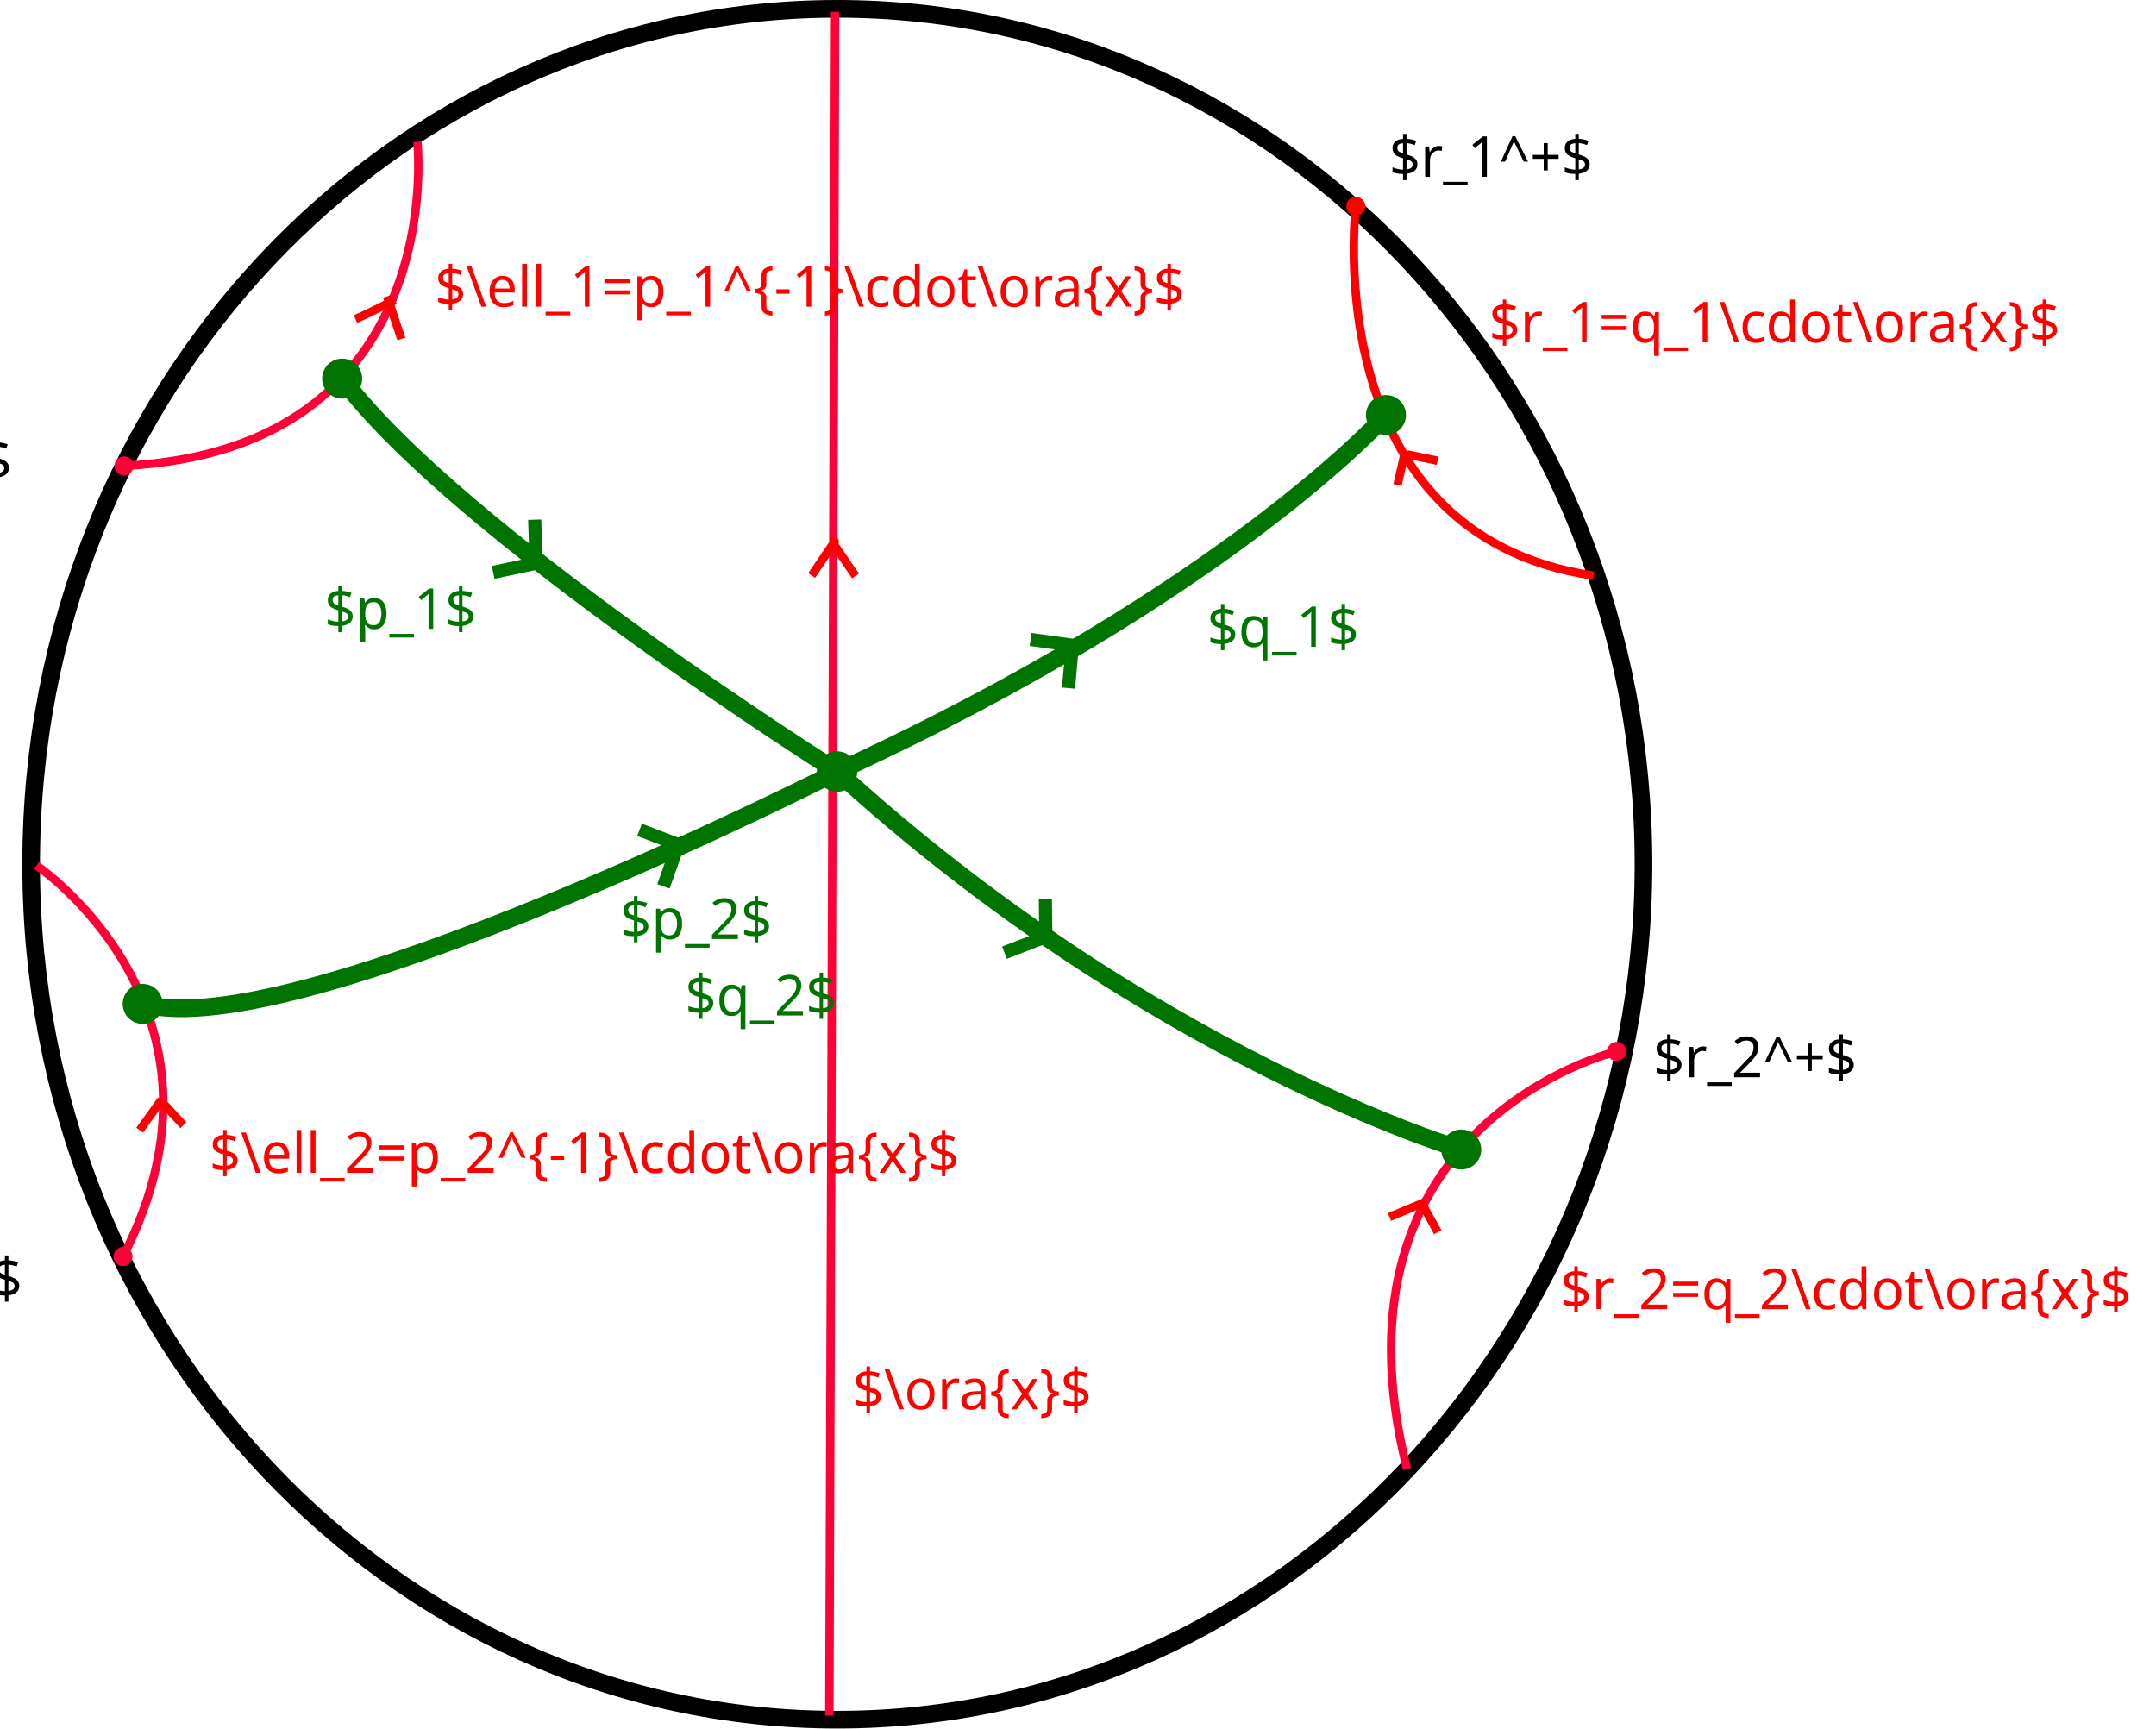
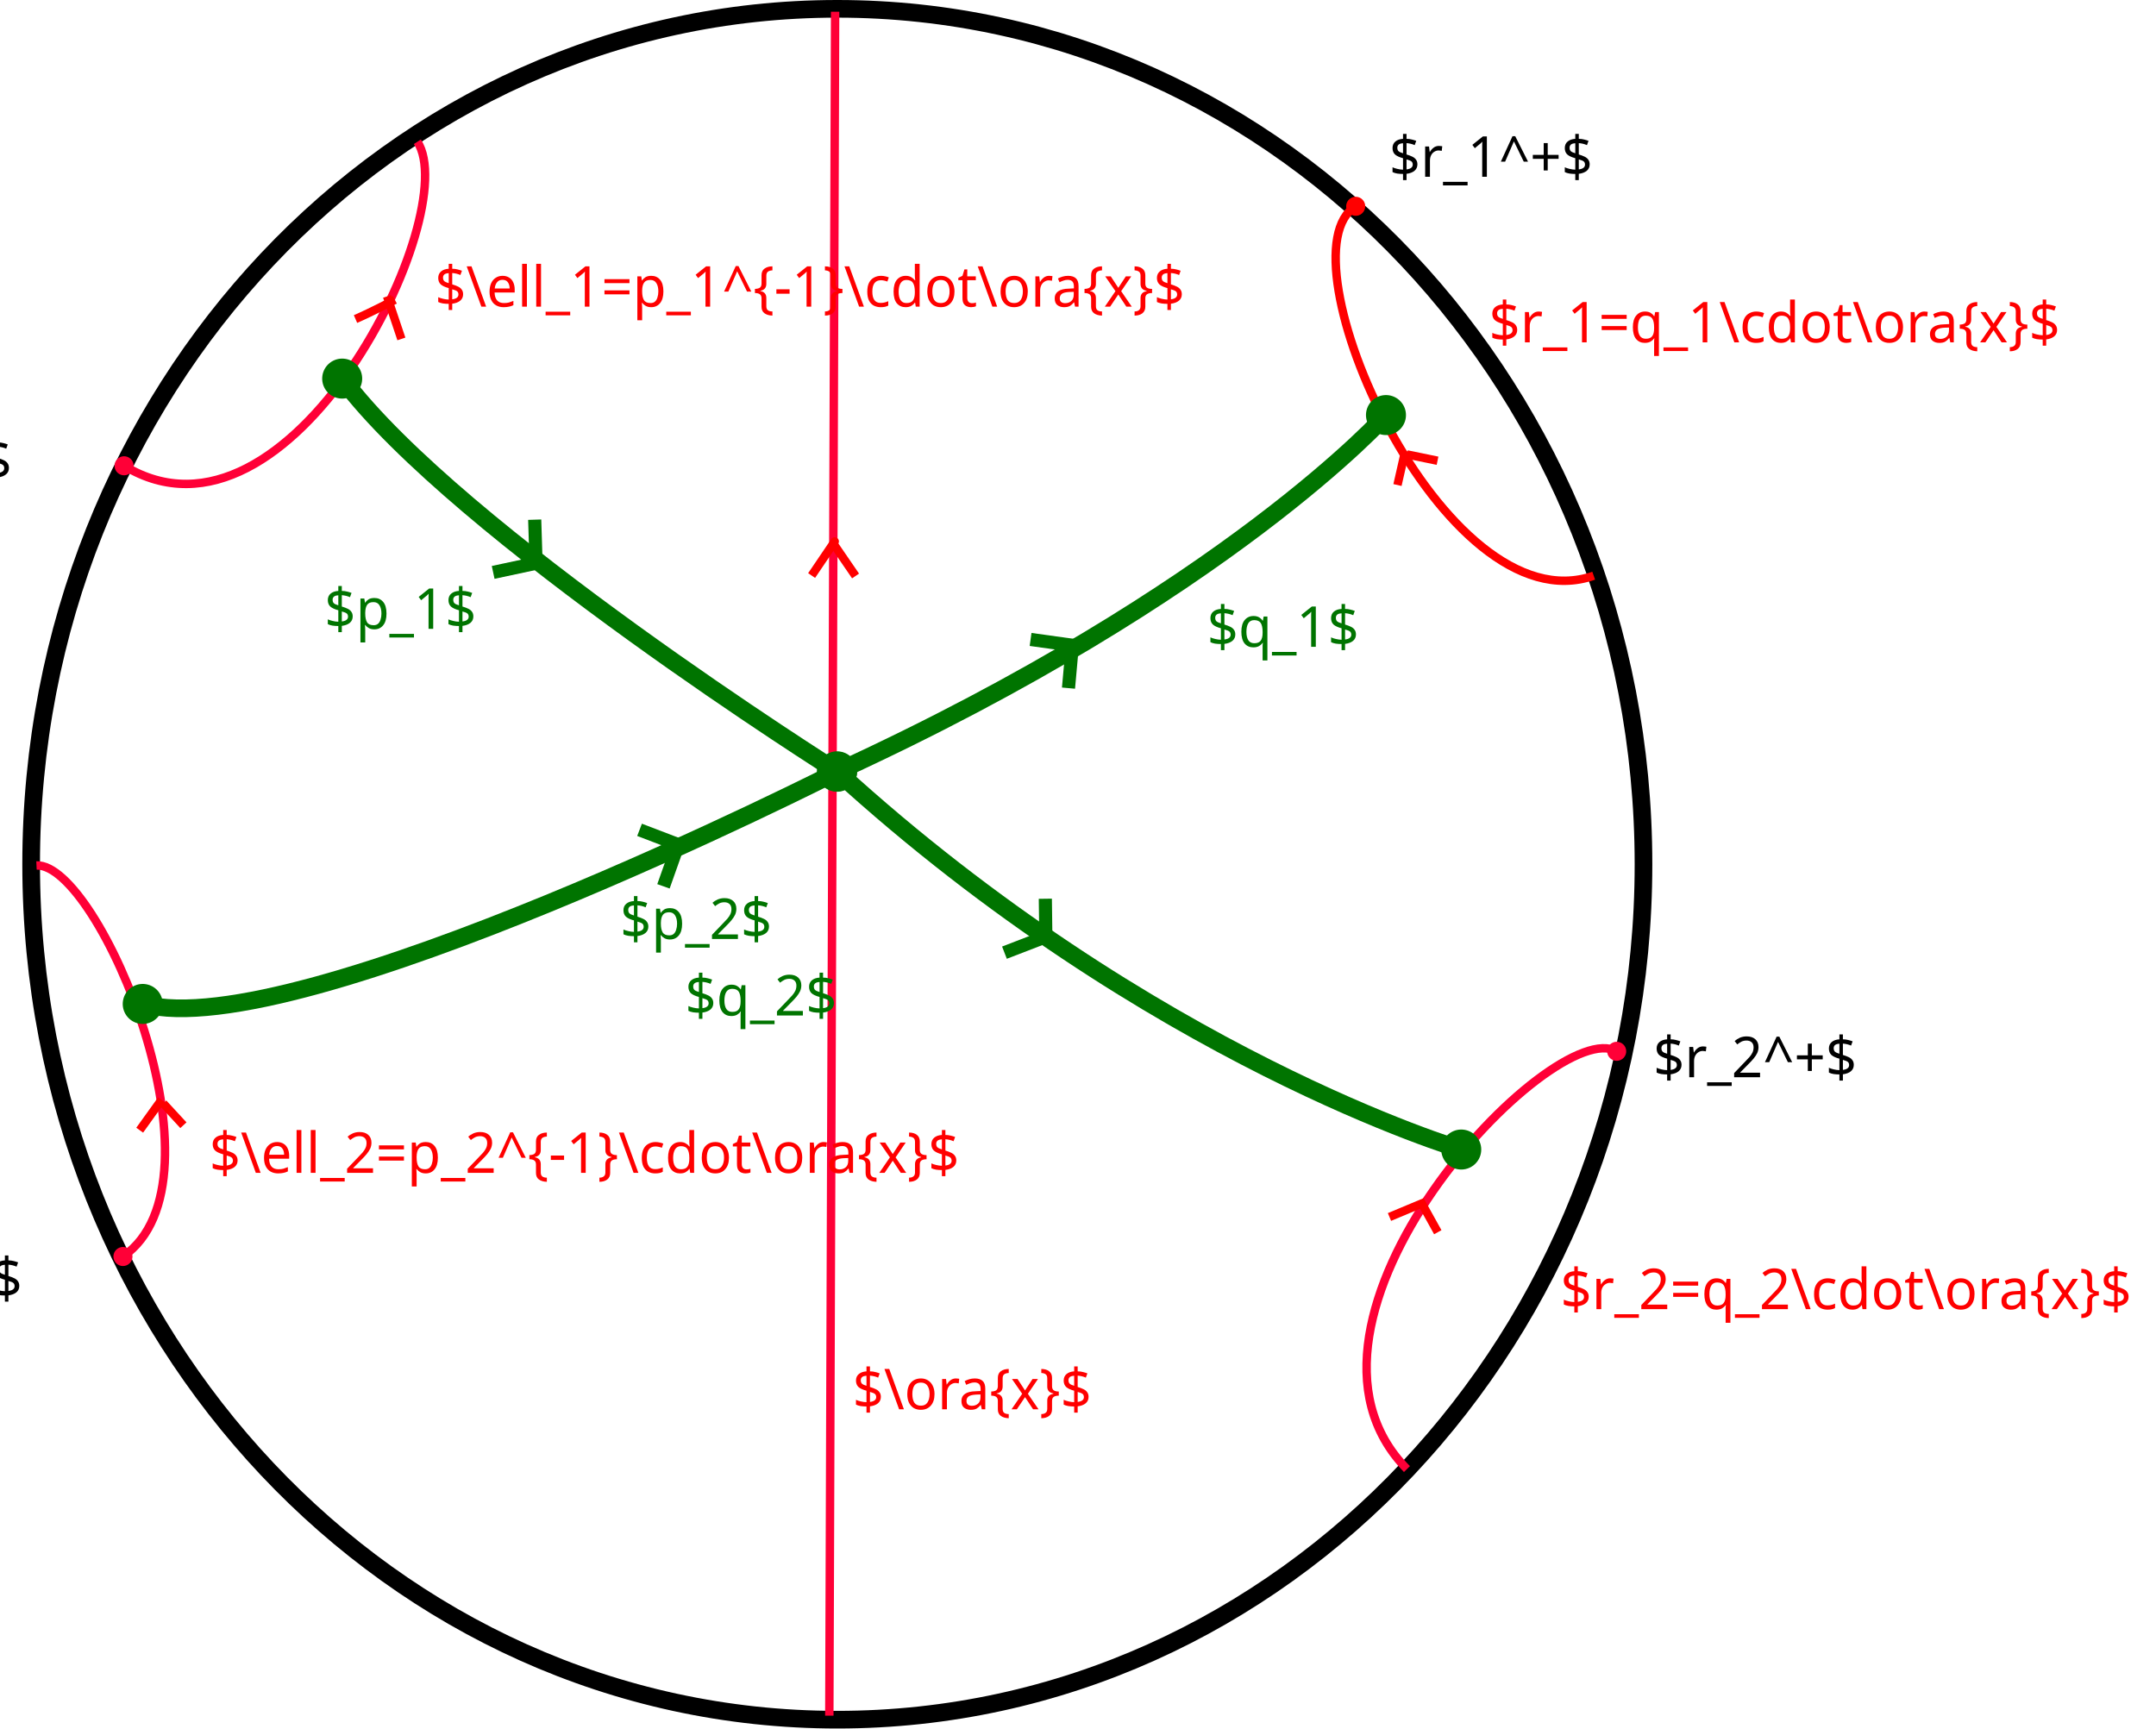
<svg xmlns="http://www.w3.org/2000/svg" width="256.137mm" height="205.363mm" viewBox="0 0 256.137 205.363" version="1.1" id="svg13623">
  <defs id="defs13617">
    <marker style="overflow:visible" id="marker3789" refX="0" refY="0" orient="auto">
      <path transform="matrix(0.2,0,0,0.2,1.48,0.2)" style="fill:#ff0037;fill-opacity:1;fill-rule:evenodd;stroke:#ff0037;stroke-width:1pt;stroke-opacity:1" d="m -2.5,-1 c 0,2.76 -2.24,5 -5,5 -2.76,0 -5,-2.24 -5,-5 0,-2.76 2.24,-5 5,-5 2.76,0 5,2.24 5,5 z" id="path3787" />
    </marker>
    <marker orient="auto" refY="0" refX="0" id="marker3653" style="overflow:visible">
      <path id="path3651" d="m -2.5,-1 c 0,2.76 -2.24,5 -5,5 -2.76,0 -5,-2.24 -5,-5 0,-2.76 2.24,-5 5,-5 2.76,0 5,2.24 5,5 z" style="fill:#ff0000;fill-opacity:1;fill-rule:evenodd;stroke:#ff0000;stroke-width:1pt;stroke-opacity:1" transform="matrix(0.2,0,0,0.2,1.48,0.2)" />
    </marker>
    <marker style="overflow:visible" id="marker3391" refX="0" refY="0" orient="auto">
      <path transform="matrix(0.2,0,0,0.2,1.48,0.2)" style="fill:#ff0037;fill-opacity:1;fill-rule:evenodd;stroke:#ff0037;stroke-width:1pt;stroke-opacity:1" d="m -2.5,-1 c 0,2.76 -2.24,5 -5,5 -2.76,0 -5,-2.24 -5,-5 0,-2.76 2.24,-5 5,-5 2.76,0 5,2.24 5,5 z" id="path3389" />
    </marker>
    <marker style="overflow:visible" id="marker3267" refX="0" refY="0" orient="auto">
      <path transform="matrix(0.2,0,0,0.2,1.48,0.2)" style="fill:#ff0037;fill-opacity:1;fill-rule:evenodd;stroke:#ff0037;stroke-width:1pt;stroke-opacity:1" d="m -2.5,-1 c 0,2.76 -2.24,5 -5,5 -2.76,0 -5,-2.24 -5,-5 0,-2.76 2.24,-5 5,-5 2.76,0 5,2.24 5,5 z" id="path3265" />
    </marker>
    <marker orient="auto" refY="0" refX="0" id="marker2658" style="overflow:visible">
      <path id="path2656" d="M 0,0 5,-5 -12.5,0 5,5 Z" style="fill:#0000ff;fill-opacity:1;fill-rule:evenodd;stroke:#0000ff;stroke-width:1pt;stroke-opacity:1" transform="matrix(-0.2,0,0,-0.2,-1.2,0)" />
    </marker>
    <marker orient="auto" refY="0" refX="0" id="marker1345" style="overflow:visible">
      <path id="path1097" d="M 0,0 5,-5 -12.5,0 5,5 Z" style="fill:#0000ff;fill-opacity:1;fill-rule:evenodd;stroke:#0000ff;stroke-width:1pt;stroke-opacity:1" transform="matrix(-0.2,0,0,-0.2,-1.2,0)" />
    </marker>
    <marker orient="auto" refY="0" refX="0" id="marker1325" style="overflow:visible">
      <path id="path1323" d="m -2.5,-1 c 0,2.76 -2.24,5 -5,5 -2.76,0 -5,-2.24 -5,-5 0,-2.76 2.24,-5 5,-5 2.76,0 5,2.24 5,5 z" style="fill:#007400;fill-opacity:1;fill-rule:evenodd;stroke:#007400;stroke-width:1pt;stroke-opacity:1" transform="matrix(0.2,0,0,0.2,1.48,0.2)" />
    </marker>
    <marker orient="auto" refY="0" refX="0" id="marker1321" style="overflow:visible">
      <path id="path1319" d="m -2.5,-1 c 0,2.76 -2.24,5 -5,5 -2.76,0 -5,-2.24 -5,-5 0,-2.76 2.24,-5 5,-5 2.76,0 5,2.24 5,5 z" style="fill:#007400;fill-opacity:1;fill-rule:evenodd;stroke:#007400;stroke-width:1pt;stroke-opacity:1" transform="matrix(0.2,0,0,0.2,1.48,0.2)" />
    </marker>
    <marker orient="auto" refY="0" refX="0" id="marker1315" style="overflow:visible">
      <path id="path1313" d="m -2.5,-1 c 0,2.76 -2.24,5 -5,5 -2.76,0 -5,-2.24 -5,-5 0,-2.76 2.24,-5 5,-5 2.76,0 5,2.24 5,5 z" style="fill:#007400;fill-opacity:1;fill-rule:evenodd;stroke:#007400;stroke-width:1pt;stroke-opacity:1" transform="matrix(0.2,0,0,0.2,1.48,0.2)" />
    </marker>
    <marker orient="auto" refY="0" refX="0" id="marker1311" style="overflow:visible">
      <path id="path1309" d="m -2.5,-1 c 0,2.76 -2.24,5 -5,5 -2.76,0 -5,-2.24 -5,-5 0,-2.76 2.24,-5 5,-5 2.76,0 5,2.24 5,5 z" style="fill:#007400;fill-opacity:1;fill-rule:evenodd;stroke:#007400;stroke-width:1pt;stroke-opacity:1" transform="matrix(0.2,0,0,0.2,1.48,0.2)" />
    </marker>
    <marker orient="auto" refY="0" refX="0" id="marker1307" style="overflow:visible">
      <path id="path1305" d="m -2.5,-1 c 0,2.76 -2.24,5 -5,5 -2.76,0 -5,-2.24 -5,-5 0,-2.76 2.24,-5 5,-5 2.76,0 5,2.24 5,5 z" style="fill:#007400;fill-opacity:1;fill-rule:evenodd;stroke:#007400;stroke-width:1pt;stroke-opacity:1" transform="matrix(0.2,0,0,0.2,1.48,0.2)" />
    </marker>
    <marker orient="auto" refY="0" refX="0" id="DotS" style="overflow:visible">
      <path id="path1074" d="m -2.5,-1 c 0,2.76 -2.24,5 -5,5 -2.76,0 -5,-2.24 -5,-5 0,-2.76 2.24,-5 5,-5 2.76,0 5,2.24 5,5 z" style="fill:#007400;fill-opacity:1;fill-rule:evenodd;stroke:#007400;stroke-width:1pt;stroke-opacity:1" transform="matrix(0.2,0,0,0.2,1.48,0.2)" />
    </marker>
    <marker orient="auto" refY="0" refX="0" id="marker1297" style="overflow:visible">
      <path id="path1295" d="M 0,0 5,-5 -12.5,0 5,5 Z" style="fill:#000000;fill-opacity:1;fill-rule:evenodd;stroke:#000000;stroke-width:1pt;stroke-opacity:1" transform="matrix(-0.2,0,0,-0.2,-1.2,0)" />
    </marker>
    <marker orient="auto" refY="0" refX="0" id="marker1270" style="overflow:visible">
      <path id="path1022" d="M 0,0 5,-5 -12.5,0 5,5 Z" style="fill:#000000;fill-opacity:1;fill-rule:evenodd;stroke:#000000;stroke-width:1pt;stroke-opacity:1" transform="matrix(-0.2,0,0,-0.2,-1.2,0)" />
    </marker>
    <marker style="overflow:visible" id="marker19486" refX="0" refY="0" orient="auto">
      <path transform="matrix(-0.2,0,0,-0.2,-1.2,0)" style="fill:#000000;fill-opacity:1;fill-rule:evenodd;stroke:#000000;stroke-width:1pt;stroke-opacity:1" d="M 0,0 5,-5 -12.5,0 5,5 Z" id="path19484" />
    </marker>
    <marker orient="auto" refY="0" refX="0" id="Arrow1Send" style="overflow:visible">
      <path id="path842" d="M 0,0 5,-5 -12.5,0 5,5 Z" style="fill:#000000;fill-opacity:1;fill-rule:evenodd;stroke:#000000;stroke-width:1pt;stroke-opacity:1" transform="matrix(-0.2,0,0,-0.2,-1.2,0)" />
    </marker>
    <marker orient="auto" refY="0" refX="0" id="marker9642" style="overflow:visible">
      <path id="path9640" d="m -2.5,-1 c 0,2.76 -2.24,5 -5,5 -2.76,0 -5,-2.24 -5,-5 0,-2.76 2.24,-5 5,-5 2.76,0 5,2.24 5,5 z" style="fill:#000000;fill-opacity:1;fill-rule:evenodd;stroke:#000000;stroke-width:1pt;stroke-opacity:1" transform="matrix(0.2,0,0,0.2,1.48,0.2)" />
    </marker>
    <marker orient="auto" refY="0" refX="0" id="marker13570" style="overflow:visible">
      <path id="path13568" d="m -2.5,-1 c 0,2.76 -2.24,5 -5,5 -2.76,0 -5,-2.24 -5,-5 0,-2.76 2.24,-5 5,-5 2.76,0 5,2.24 5,5 z" style="fill:#000000;fill-opacity:1;fill-rule:evenodd;stroke:#000000;stroke-width:1pt;stroke-opacity:1" transform="matrix(0.2,0,0,0.2,1.48,0.2)" />
    </marker>
    <marker orient="auto" refY="0" refX="0" id="marker1270-1" style="overflow:visible">
      <path id="path1022-5" d="M 0,0 5,-5 -12.5,0 5,5 Z" style="fill:#000000;fill-opacity:1;fill-rule:evenodd;stroke:#000000;stroke-width:1pt;stroke-opacity:1" transform="matrix(-0.2,0,0,-0.2,-1.2,0)" />
    </marker>
    <marker orient="auto" refY="0" refX="0" id="marker1345-3" style="overflow:visible">
      <path id="path1097-7" d="M 0,0 5,-5 -12.5,0 5,5 Z" style="fill:#0000ff;fill-opacity:1;fill-rule:evenodd;stroke:#0000ff;stroke-width:1pt;stroke-opacity:1" transform="matrix(-0.2,0,0,-0.2,-1.2,0)" />
    </marker>
  </defs>
  <g id="layer1" transform="translate(-29.41683,-32.21726)">
    <ellipse style="fill:none;fill-opacity:1;stroke:#000000;stroke-width:2.097;stroke-miterlimit:4;stroke-dasharray:none;stroke-dashoffset:0;stroke-opacity:1" id="path2514-8-7" cx="128.892" cy="134.899" rx="95.775" ry="101.633" />
-     <path style="fill:none;stroke:#ff0037;stroke-width:1;stroke-linecap:butt;stroke-linejoin:miter;stroke-miterlimit:4;stroke-dasharray:none;stroke-opacity:1;marker-start:url(#marker3391)" d="M 44.175,87.567 C 82.96,85.582 79.003,49.058 79.003,49.058" id="path9327-9" />
-     <path style="fill:none;stroke:#ff0037;stroke-width:1;stroke-linecap:butt;stroke-linejoin:miter;stroke-miterlimit:4;stroke-dasharray:none;stroke-opacity:1;marker-start:url(#marker3267)" d="M 44.041,181.491 C 59.08,152.113 33.751,135.042 33.751,135.042" id="path9329-4" />
-     <path style="fill:none;stroke:#ff0000;stroke-width:1;stroke-linecap:butt;stroke-linejoin:miter;stroke-miterlimit:4;stroke-dasharray:none;stroke-opacity:1;marker-end:url(#marker3653)" d="M 218.752,100.618 C 185.711,95.702 190.493,56.716 190.493,56.716" id="path9382" />
-     <path style="fill:none;stroke:#ff0037;stroke-width:1;stroke-linecap:butt;stroke-linejoin:miter;stroke-miterlimit:4;stroke-dasharray:none;stroke-opacity:1;marker-end:url(#marker3789)" d="m 196.567,206.757 c -10.29,-41.288 24.933,-49.625 24.933,-49.625" id="path9384" />
+     <path style="fill:none;stroke:#ff0037;stroke-width:1;stroke-linecap:butt;stroke-linejoin:miter;stroke-miterlimit:4;stroke-dasharray:none;stroke-opacity:1;marker-start:url(#marker3391)" d="M 44.175,87.567 C 63.992,99.595 84.546,57.546 79.003,49.058" id="path9327-9" />
+     <path style="fill:none;stroke:#ff0037;stroke-width:1;stroke-linecap:butt;stroke-linejoin:miter;stroke-miterlimit:4;stroke-dasharray:none;stroke-opacity:1;marker-start:url(#marker3267)" d="M 44.041,181.491 C 57.104,172.479 41.182,134.695 33.751,135.042" id="path9329-4" />
+     <path style="fill:none;stroke:#ff0000;stroke-width:1;stroke-linecap:butt;stroke-linejoin:miter;stroke-miterlimit:4;stroke-dasharray:none;stroke-opacity:1;marker-end:url(#marker3653)" d="M 218.752,100.618 C 200.866,106.868 181.16,62.293 190.493,56.716" id="path9382" />
+     <path style="fill:none;stroke:#ff0037;stroke-width:1;stroke-linecap:butt;stroke-linejoin:miter;stroke-miterlimit:4;stroke-dasharray:none;stroke-opacity:1;marker-end:url(#marker3789)" d="m 196.567,206.757 c -17.352,-17.614 17.374,-54.069 24.933,-49.625" id="path9384" />
    <path style="fill:none;stroke:#ff0037;stroke-width:1;stroke-linecap:butt;stroke-linejoin:miter;stroke-miterlimit:4;stroke-dasharray:none;stroke-opacity:1" d="M 128.632,33.61 127.941,236.053" id="path10390" />
    <path style="fill:none;stroke:#ff0000;stroke-width:1;stroke-linecap:butt;stroke-linejoin:miter;stroke-miterlimit:4;stroke-dasharray:none;stroke-opacity:1" d="m 125.839,100.597 c 3.374,-4.986 2.714,-4.004 2.714,-4.004" id="path13194" />
    <path style="fill:none;stroke:#ff0000;stroke-width:1;stroke-linecap:butt;stroke-linejoin:miter;stroke-miterlimit:4;stroke-dasharray:none;stroke-opacity:1" d="m 128.416,96.792 2.643,3.857" id="path13196" />
    <text xml:space="preserve" style="font-style:normal;font-variant:normal;font-weight:normal;font-stretch:normal;font-size:6.604px;line-height:1.25;font-family:verdana;-inkscape-font-specification:verdana;text-align:end;letter-spacing:0px;word-spacing:0px;text-anchor:end;fill:#007400;fill-opacity:1;stroke:none;stroke-width:1.56;stroke-miterlimit:4;stroke-dasharray:none" x="95.88" y="105.361" id="text10762-0" transform="scale(0.9853451,1.014873)">
      <tspan id="tspan10760-3" x="95.88" y="105.361" style="font-size:6.604px;text-align:end;text-anchor:end;fill:#007400;fill-opacity:1;stroke-width:1.56;stroke-miterlimit:4;stroke-dasharray:none">$p_1$</tspan>
    </text>
    <path style="fill:none;stroke:#ff0000;stroke-width:1;stroke-linecap:butt;stroke-linejoin:miter;stroke-miterlimit:4;stroke-dasharray:none;stroke-opacity:1" d="m 196.362,85.787 -0.922,4.057" id="path13232" />
    <path style="fill:none;stroke:#ff0000;stroke-width:1;stroke-linecap:butt;stroke-linejoin:miter;stroke-miterlimit:4;stroke-dasharray:none;stroke-opacity:1" d="m 200.198,86.958 -3.631,-0.748" id="path13234" />
    <path style="fill:none;stroke:#ff0000;stroke-width:1;stroke-linecap:butt;stroke-linejoin:miter;stroke-miterlimit:4;stroke-dasharray:none;stroke-opacity:1" d="m 194.489,176.807 3.844,-1.608 1.895,3.417" id="path13236" />
    <text xml:space="preserve" style="font-style:normal;font-variant:normal;font-weight:normal;font-stretch:normal;font-size:6.604px;line-height:1.25;font-family:verdana;-inkscape-font-specification:verdana;letter-spacing:0px;word-spacing:0px;fill:#007400;fill-opacity:1;stroke:none;stroke-width:1.56;stroke-miterlimit:4;stroke-dasharray:none" x="175.387" y="107.471" id="text19550" transform="scale(0.9853451,1.014873)">
      <tspan id="tspan19548" x="175.387" y="107.471" style="font-size:6.604px;fill:#007400;fill-opacity:1;stroke-width:1.56;stroke-miterlimit:4;stroke-dasharray:none">$q_1$</tspan>
    </text>
    <text xml:space="preserve" style="font-style:normal;font-variant:normal;font-weight:normal;font-stretch:normal;font-size:6.604px;line-height:1.25;font-family:verdana;-inkscape-font-specification:verdana;letter-spacing:0px;word-spacing:0px;fill:#007400;fill-opacity:1;stroke:none;stroke-width:1.56;stroke-miterlimit:4;stroke-dasharray:none;text-anchor:end;text-align:end;" x="158.361" y="150.631" id="text10762-0-2" transform="scale(0.9853451,1.014873)">
      <tspan id="tspan10760-3-3" x="139.358" y="150.631" style="font-size:6.604px;fill:#007400;fill-opacity:1;stroke-width:1.56;stroke-miterlimit:4;stroke-dasharray:none;text-anchor:end;text-align:end;">$q_2$</tspan>
    </text>
    <text xml:space="preserve" style="font-style:normal;font-variant:normal;font-weight:normal;font-stretch:normal;font-size:6.604px;line-height:1.25;font-family:verdana;-inkscape-font-specification:verdana;letter-spacing:0px;word-spacing:0px;fill:#007400;fill-opacity:1;stroke:none;stroke-width:1.56;stroke-miterlimit:4;stroke-dasharray:none" x="104.617" y="141.667" id="text10762-0-2-3" transform="scale(0.9853451,1.014873)">
      <tspan id="tspan10760-3-3-1" x="104.617" y="141.667" style="font-size:6.604px;fill:#007400;fill-opacity:1;stroke-width:1.56;stroke-miterlimit:4;stroke-dasharray:none">$p_2$</tspan>
    </text>
    <text xml:space="preserve" style="font-style:normal;font-variant:normal;font-weight:normal;font-stretch:normal;font-size:6.604px;line-height:1.25;font-family:verdana;-inkscape-font-specification:verdana;letter-spacing:0px;word-spacing:0px;fill:#000000;fill-opacity:1;stroke:none;stroke-width:1.56;stroke-miterlimit:4;stroke-dasharray:none" x="197.345" y="52.437" id="text19550-5" transform="scale(0.9853451,1.014873)">
      <tspan id="tspan19548-1" x="197.345" y="52.437" style="font-size:6.604px;stroke-width:1.56;stroke-miterlimit:4;stroke-dasharray:none">$r_1^+$</tspan>
    </text>
    <text xml:space="preserve" style="font-style:normal;font-variant:normal;font-weight:normal;font-stretch:normal;font-size:6.604px;line-height:1.25;font-family:verdana;-inkscape-font-specification:verdana;text-align:end;letter-spacing:0px;word-spacing:0px;text-anchor:end;fill:#000000;fill-opacity:1;stroke:none;stroke-width:1.56;stroke-miterlimit:4;stroke-dasharray:none" x="41.136" y="183.734" id="text19550-5-7-9-4" transform="scale(0.9853451,1.014873)">
      <tspan id="tspan19548-1-9-5-9" x="41.136" y="183.734" style="font-size:6.604px;text-align:end;text-anchor:end;stroke-width:1.56;stroke-miterlimit:4;stroke-dasharray:none">$\ell_2^-$</tspan>
    </text>
    <text xml:space="preserve" style="font-style:normal;font-variant:normal;font-weight:normal;font-stretch:normal;font-size:6.604px;line-height:1.25;font-family:verdana;-inkscape-font-specification:verdana;text-align:end;letter-spacing:0px;word-spacing:0px;text-anchor:end;fill:#000000;fill-opacity:1;stroke:none;stroke-width:1.56;stroke-miterlimit:4;stroke-dasharray:none" x="39.881" y="87.979" id="text19550-5-3-7" transform="scale(0.9853451,1.014873)">
      <tspan id="tspan19548-1-1-6" x="39.881" y="87.979" style="font-size:6.604px;text-align:end;text-anchor:end;stroke-width:1.56;stroke-miterlimit:4;stroke-dasharray:none">$\ell_1^-$</tspan>
    </text>
    <path style="fill:none;stroke:#007400;stroke-width:2.097;stroke-linecap:butt;stroke-linejoin:miter;stroke-miterlimit:4;stroke-dasharray:none;stroke-opacity:1;marker-start:url(#marker1311);marker-end:url(#marker1315)" d="M 70.095,77.232 C 83.842,95.536 128.897,123.889 128.897,123.889 c 46.455,-21.335 65.204,-42.389 65.204,-42.389" id="path1299" />
    <path style="fill:none;stroke:#007400;stroke-width:2.097;stroke-linecap:butt;stroke-linejoin:miter;stroke-miterlimit:4;stroke-dasharray:none;stroke-opacity:1;marker-start:url(#DotS);marker-end:url(#marker1307)" d="M 46.414,151.506 C 64.812,156.453 128.897,123.889 128.897,123.889" id="path1301" />
    <path style="fill:none;stroke:#007400;stroke-width:2.097;stroke-linecap:butt;stroke-linejoin:miter;stroke-miterlimit:4;stroke-dasharray:none;stroke-opacity:1;marker-start:url(#marker1321);marker-end:url(#marker1325)" d="m 128.897,123.889 c 37.22,33.968 74.159,44.916 74.159,44.916" id="path1317" />
    <path style="fill:none;stroke:#007400;stroke-width:1.56;stroke-linecap:butt;stroke-linejoin:miter;stroke-miterlimit:4;stroke-dasharray:none;stroke-opacity:1" d="m 105.397,130.809 4.597,1.757 -1.757,4.955" id="path1327" />
    <path style="fill:none;stroke:#007400;stroke-width:1.56;stroke-linecap:butt;stroke-linejoin:miter;stroke-miterlimit:4;stroke-dasharray:none;stroke-opacity:1" d="m 92.941,93.96 0.161,5.174 -5.097,1.09" id="path1329" />
    <path style="fill:none;stroke:#007400;stroke-width:1.56;stroke-linecap:butt;stroke-linejoin:miter;stroke-miterlimit:4;stroke-dasharray:none;stroke-opacity:1" d="m 151.853,108.19 4.961,0.691 -0.458,5.093" id="path1331" />
    <path style="fill:none;stroke:#007400;stroke-width:1.56;stroke-linecap:butt;stroke-linejoin:miter;stroke-miterlimit:4;stroke-dasharray:none;stroke-opacity:1" d="m 153.605,138.996 0.059,4.512 -4.916,1.895" id="path1333" />
    <text xml:space="preserve" style="font-style:normal;font-variant:normal;font-weight:normal;font-stretch:normal;font-size:6.604px;line-height:1.25;font-family:verdana;-inkscape-font-specification:verdana;letter-spacing:0px;word-spacing:0px;fill:#ff0000;fill-opacity:1;stroke:none;stroke-width:1.56;stroke-miterlimit:4;stroke-dasharray:none" x="82.285" y="67.646" id="text19550-5-3-7-3" transform="scale(0.9853451,1.014873)">
      <tspan id="tspan19548-1-1-6-8" x="82.285" y="67.646" style="font-size:6.604px;fill:#ff0000;fill-opacity:1;stroke-width:1.56;stroke-miterlimit:4;stroke-dasharray:none">$\ell_1=p_1^{-1}\cdot\ora{x}$</tspan>
    </text>
    <text xml:space="preserve" style="font-style:normal;font-variant:normal;font-weight:normal;font-stretch:normal;font-size:6.604px;line-height:1.25;font-family:verdana;-inkscape-font-specification:verdana;letter-spacing:0px;word-spacing:0px;fill:#ff0000;fill-opacity:1;stroke:none;stroke-width:1.56;stroke-miterlimit:4;stroke-dasharray:none" x="55.092" y="169.053" id="text19550-5-3-7-3-7" transform="scale(0.9853451,1.014873)">
      <tspan id="tspan19548-1-1-6-8-5" x="55.092" y="169.053" style="font-size:6.604px;fill:#ff0000;fill-opacity:1;stroke-width:1.56;stroke-miterlimit:4;stroke-dasharray:none">$\ell_2=p_2^{-1}\cdot\ora{x}$</tspan>
    </text>
    <text xml:space="preserve" style="font-style:normal;font-variant:normal;font-weight:normal;font-stretch:normal;font-size:6.604px;line-height:1.25;font-family:verdana;-inkscape-font-specification:verdana;letter-spacing:0px;word-spacing:0px;fill:#ff0000;fill-opacity:1;stroke:none;stroke-width:1.56;stroke-miterlimit:4;stroke-dasharray:none" x="209.376" y="71.827" id="text19550-5-3-7-3-4" transform="scale(0.9853451,1.014873)">
      <tspan id="tspan19548-1-1-6-8-9" x="209.376" y="71.827" style="font-size:6.604px;fill:#ff0000;fill-opacity:1;stroke-width:1.56;stroke-miterlimit:4;stroke-dasharray:none">$r_1=q_1\cdot\ora{x}$</tspan>
    </text>
    <text xml:space="preserve" style="font-style:normal;font-variant:normal;font-weight:normal;font-stretch:normal;font-size:6.604px;line-height:1.25;font-family:verdana;-inkscape-font-specification:verdana;letter-spacing:0px;word-spacing:0px;fill:#ff0000;fill-opacity:1;stroke:none;stroke-width:1.56;stroke-miterlimit:4;stroke-dasharray:none" x="217.996" y="185.004" id="text19550-5-3-7-3-8" transform="scale(0.9853451,1.014873)">
      <tspan id="tspan19548-1-1-6-8-99" x="217.996" y="185.004" style="font-size:6.604px;fill:#ff0000;fill-opacity:1;stroke-width:1.56;stroke-miterlimit:4;stroke-dasharray:none">$r_2=q_2\cdot\ora{x}$</tspan>
    </text>
    <text xml:space="preserve" style="font-style:normal;font-variant:normal;font-weight:normal;font-stretch:normal;font-size:6.604px;line-height:1.25;font-family:verdana;-inkscape-font-specification:verdana;letter-spacing:0px;word-spacing:0px;fill:#000000;fill-opacity:1;stroke:none;stroke-width:1.56;stroke-miterlimit:4;stroke-dasharray:none" x="229.187" y="157.856" id="text19550-5-2" transform="scale(0.9853451,1.014873)">
      <tspan id="tspan19548-1-2" x="229.187" y="157.856" style="font-size:6.604px;stroke-width:1.56;stroke-miterlimit:4;stroke-dasharray:none">$r_2^+$</tspan>
    </text>
    <path style="fill:none;stroke:#ff0000;stroke-width:1;stroke-linecap:butt;stroke-linejoin:miter;stroke-miterlimit:4;stroke-dasharray:none;stroke-opacity:1" d="M 71.652,70.122 C 73.592,69.283 76.327,67.839 76.327,67.839" id="path13194-7" />
    <path style="fill:none;stroke:#ff0000;stroke-width:1;stroke-linecap:butt;stroke-linejoin:miter;stroke-miterlimit:4;stroke-dasharray:none;stroke-opacity:1" d="m 75.403,67.432 1.699,5.054" id="path13196-6" />
    <path style="fill:none;stroke:#ff0000;stroke-width:1;stroke-linecap:butt;stroke-linejoin:miter;stroke-miterlimit:4;stroke-dasharray:none;stroke-opacity:1" d="m 48.606,162.884 -2.593,3.611" id="path13232-7" />
    <path style="fill:none;stroke:#ff0000;stroke-width:1;stroke-linecap:butt;stroke-linejoin:miter;stroke-miterlimit:4;stroke-dasharray:none;stroke-opacity:1" d="m 51.204,165.903 -2.393,-2.596" id="path13234-7" />
    <text xml:space="preserve" style="font-style:normal;font-variant:normal;font-weight:normal;font-stretch:normal;font-size:6.604px;line-height:1.25;font-family:verdana;-inkscape-font-specification:verdana;letter-spacing:0px;word-spacing:0px;fill:#ff0000;fill-opacity:1;stroke:none;stroke-width:1.56;stroke-miterlimit:4;stroke-dasharray:none" x="132.652" y="196.727" id="text1107" transform="scale(0.9853451,1.014873)">
      <tspan id="tspan1105" x="132.652" y="196.727" style="font-size:6.604px;fill:#ff0000;fill-opacity:1;stroke-width:1.56;stroke-miterlimit:4;stroke-dasharray:none">$\ora{x}$</tspan>
    </text>
    <text xml:space="preserve" style="font-size:3.175px;text-align:center;text-anchor:middle;fill:#000000;stroke-width:1" x="141.205" y="123.06" id="text1">
      <tspan id="tspan1" style="stroke-width:1" x="141.205" y="123.06" />
    </text>
  </g>
</svg>
